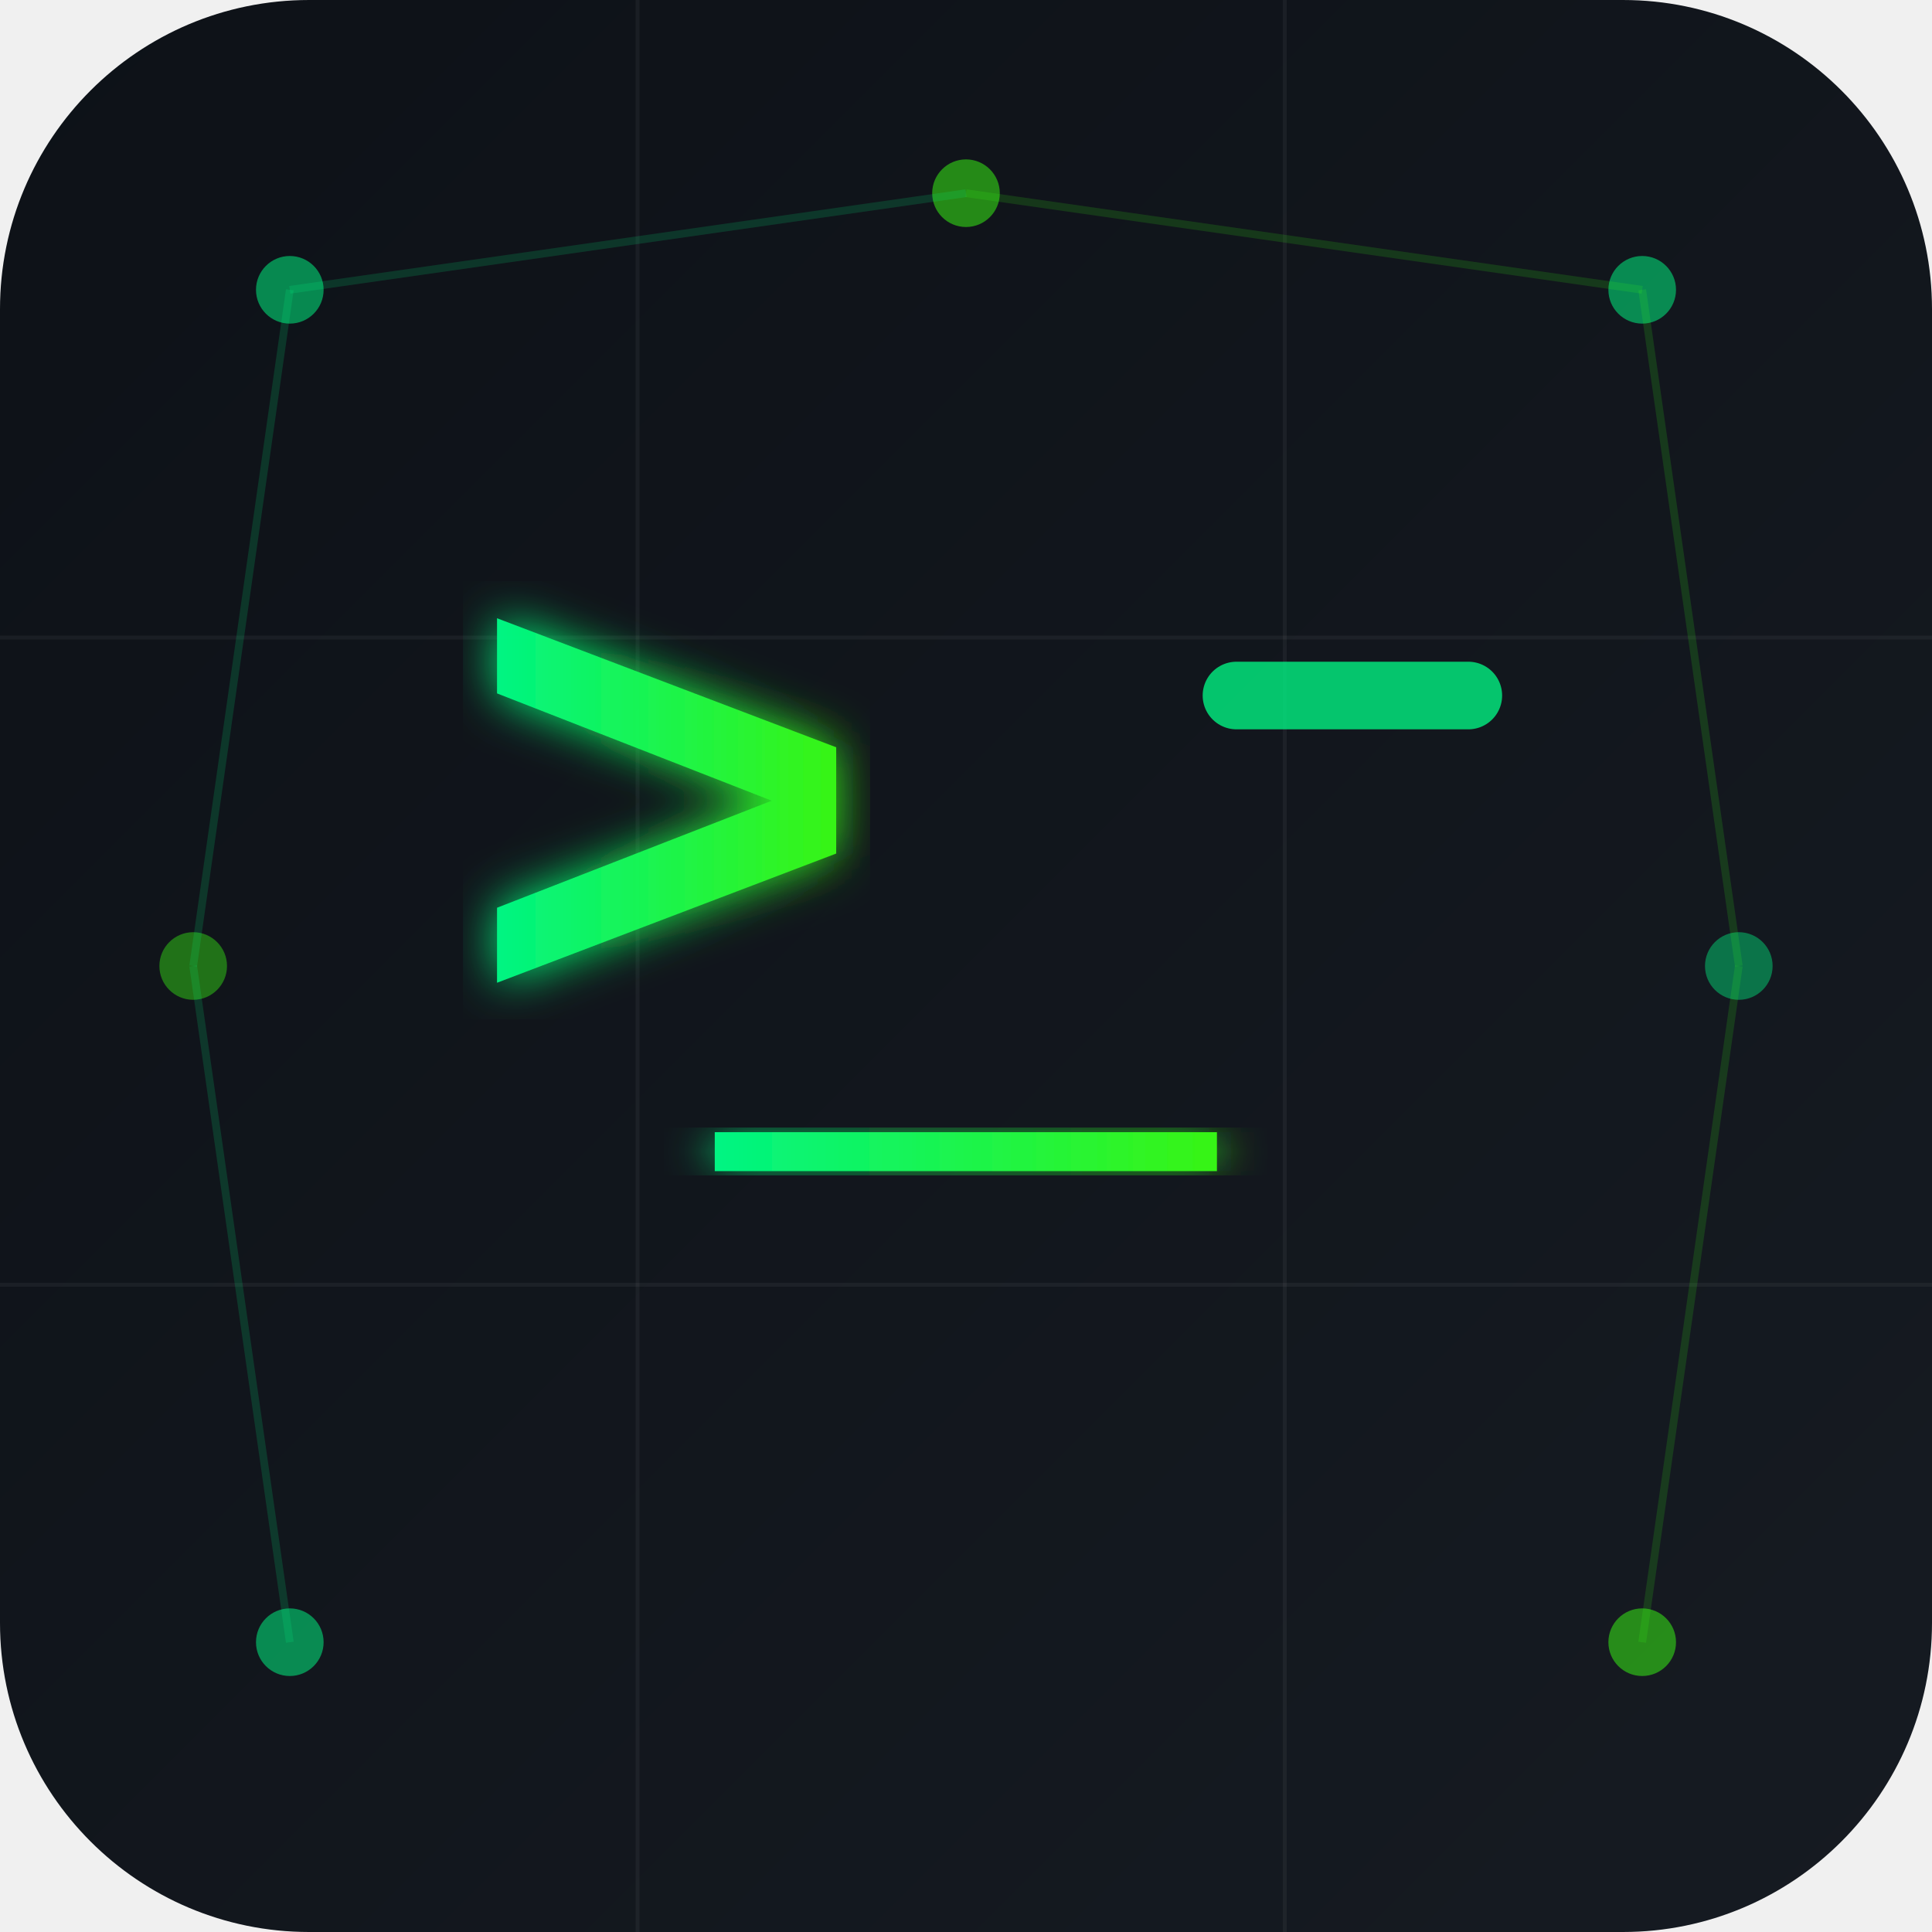
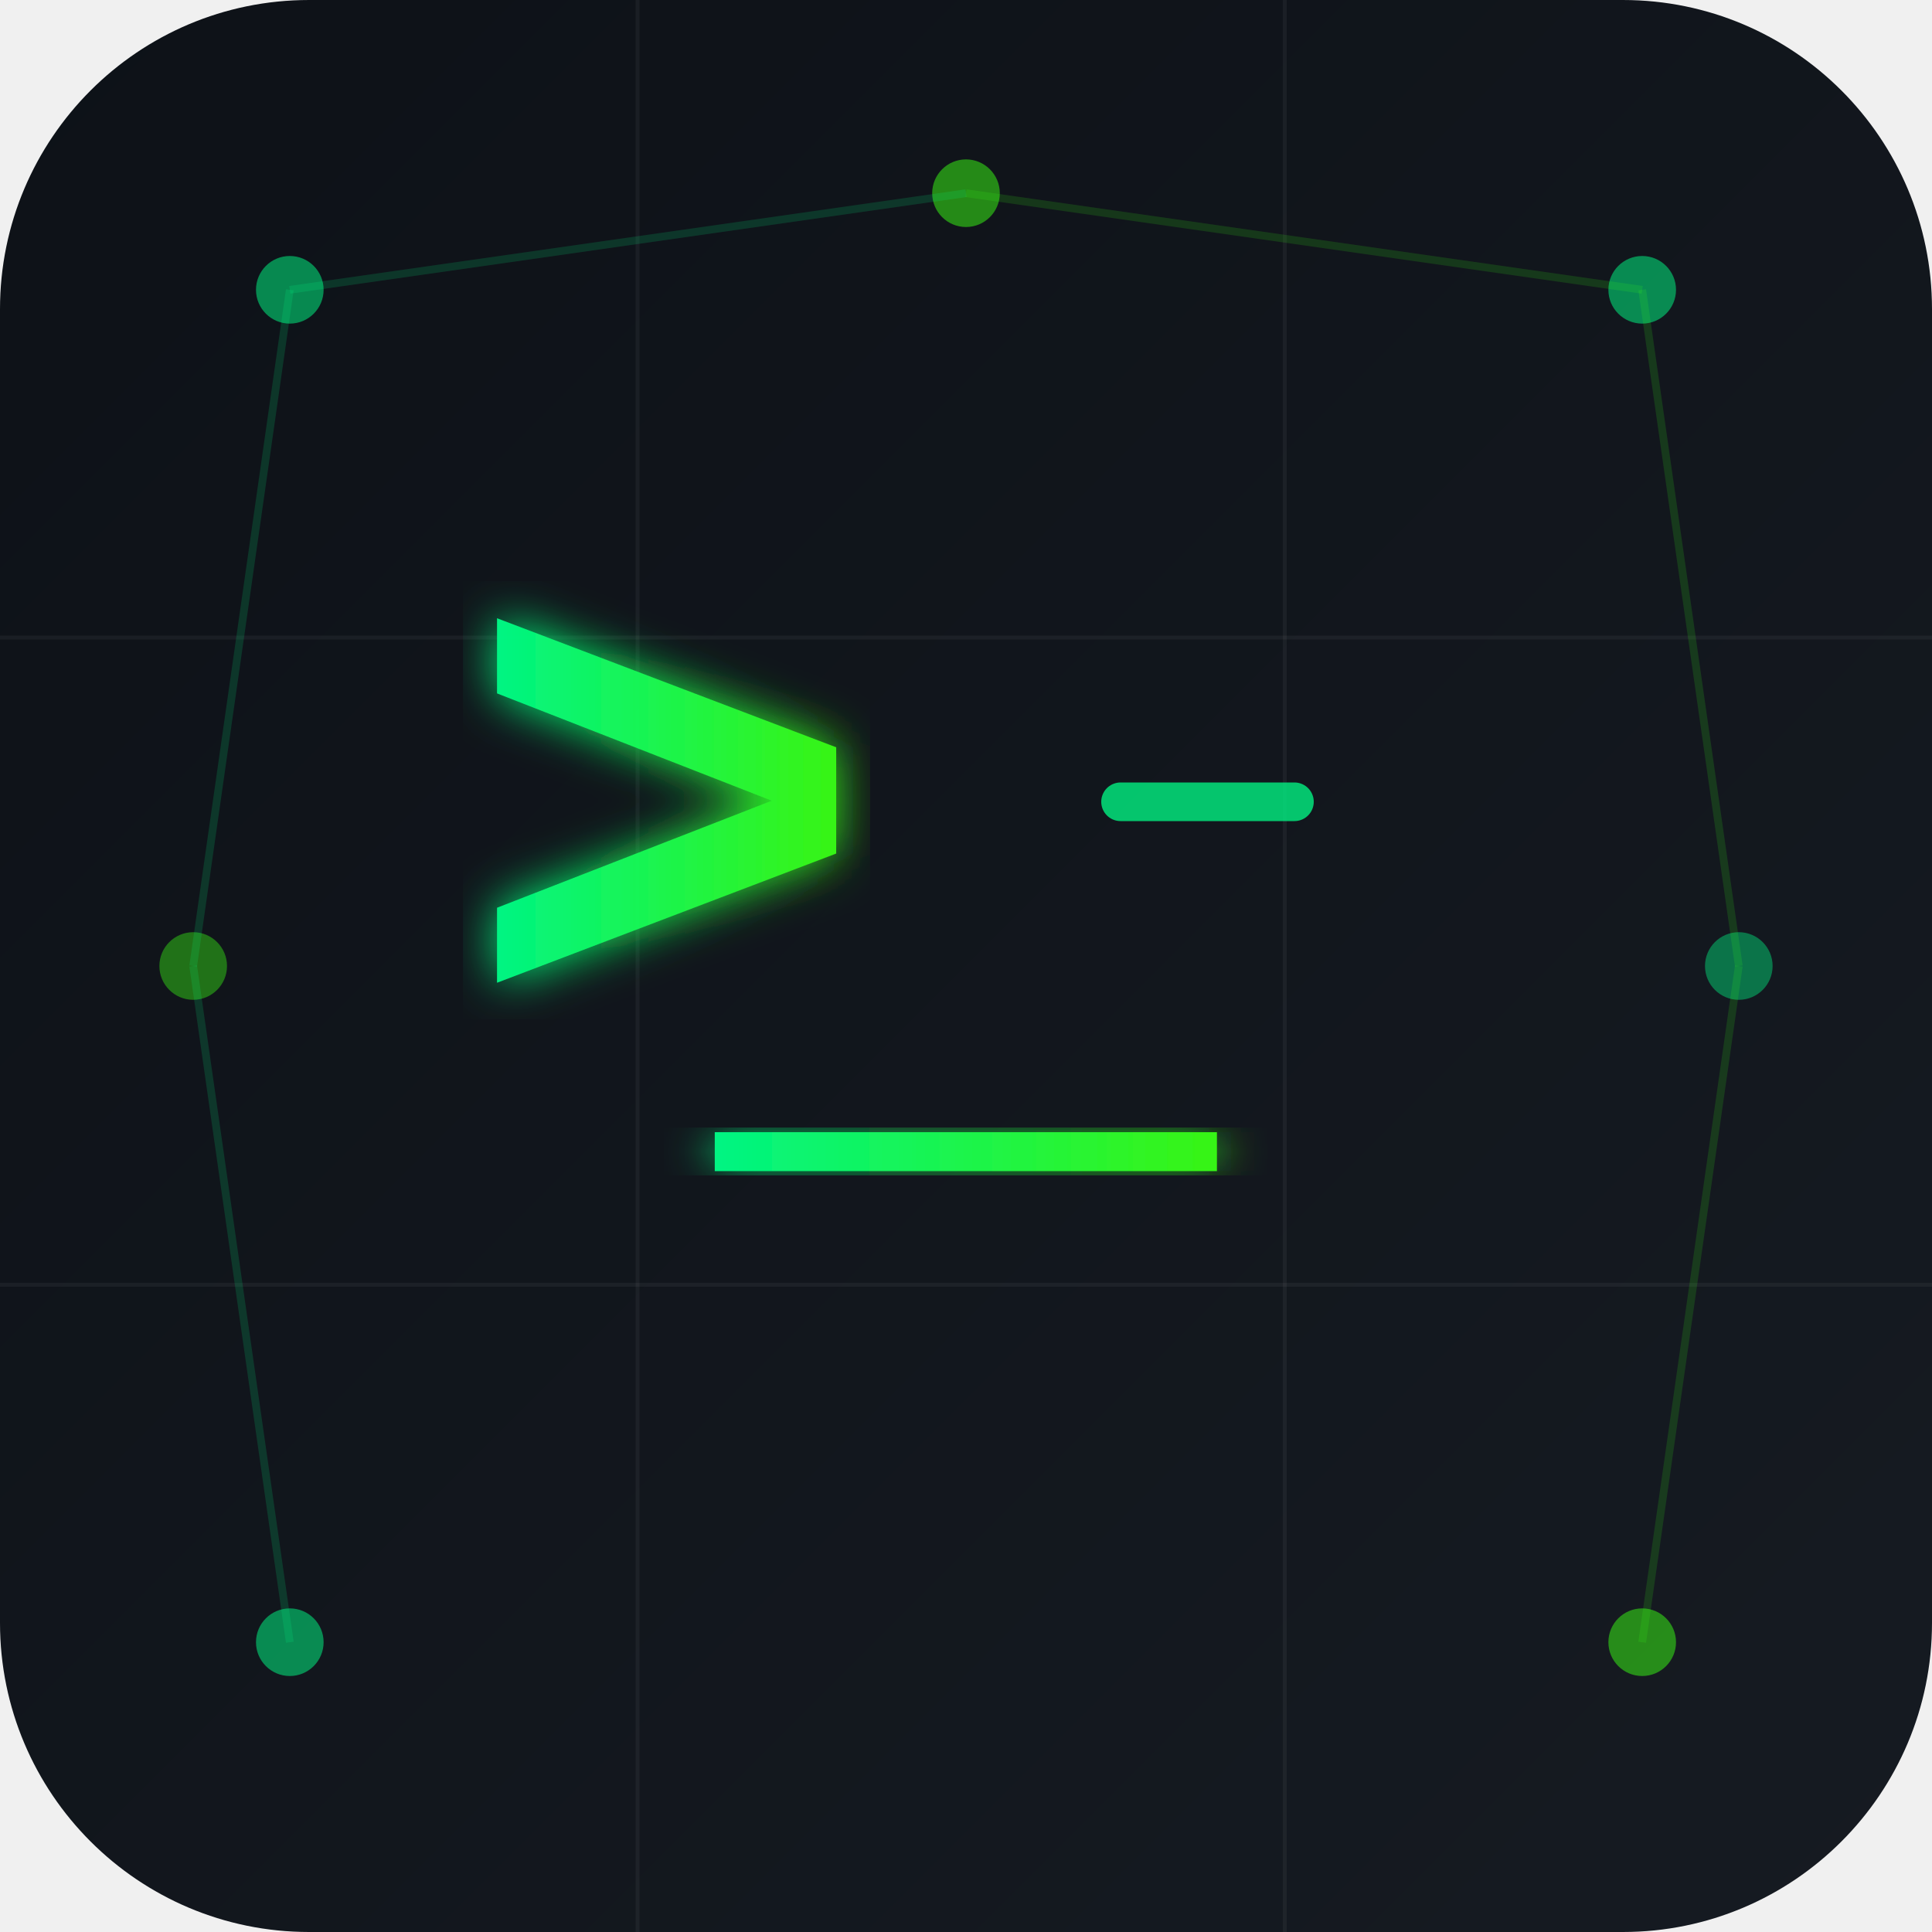
<svg xmlns="http://www.w3.org/2000/svg" viewBox="0 0 200 200" width="200" height="200">
  <defs>
    <linearGradient id="bg" x1="0%" y1="0%" x2="100%" y2="100%">
      <stop offset="0%" style="stop-color:#0d1117" />
      <stop offset="100%" style="stop-color:#161b22" />
    </linearGradient>
    <linearGradient id="prompt" x1="0%" y1="0%" x2="100%" y2="0%">
      <stop offset="0%" style="stop-color:#00ff88" />
      <stop offset="100%" style="stop-color:#39ff14" />
    </linearGradient>
    <filter id="glow">
      <feGaussianBlur stdDeviation="2.5" result="blur" />
      <feMerge>
        <feMergeNode in="blur" />
        <feMergeNode in="SourceGraphic" />
      </feMerge>
    </filter>
  </defs>
  <rect width="200" height="200" rx="32" fill="url(#bg)" />
  <line x1="0" y1="66" x2="200" y2="66" stroke="#ffffff" stroke-width="0.4" opacity="0.05" />
  <line x1="0" y1="133" x2="200" y2="133" stroke="#ffffff" stroke-width="0.4" opacity="0.05" />
  <line x1="66" y1="0" x2="66" y2="200" stroke="#ffffff" stroke-width="0.4" opacity="0.05" />
  <line x1="133" y1="0" x2="133" y2="200" stroke="#ffffff" stroke-width="0.4" opacity="0.05" />
  <circle cx="30" cy="30" r="3.5" fill="#00ff88" opacity="0.5" />
  <circle cx="100" cy="20" r="3.5" fill="#39ff14" opacity="0.5" />
  <circle cx="170" cy="30" r="3.5" fill="#00ff88" opacity="0.5" />
  <circle cx="170" cy="170" r="3.5" fill="#39ff14" opacity="0.5" />
  <circle cx="30" cy="170" r="3.5" fill="#00ff88" opacity="0.5" />
  <circle cx="20" cy="100" r="3.5" fill="#39ff14" opacity="0.4" />
  <circle cx="180" cy="100" r="3.5" fill="#00ff88" opacity="0.4" />
  <line x1="30" y1="30" x2="100" y2="20" stroke="#00ff88" stroke-width="0.8" opacity="0.15" />
  <line x1="100" y1="20" x2="170" y2="30" stroke="#39ff14" stroke-width="0.8" opacity="0.15" />
  <line x1="30" y1="30" x2="20" y2="100" stroke="#00ff88" stroke-width="0.8" opacity="0.15" />
  <line x1="170" y1="30" x2="180" y2="100" stroke="#39ff14" stroke-width="0.8" opacity="0.15" />
  <line x1="20" y1="100" x2="30" y2="170" stroke="#00ff88" stroke-width="0.8" opacity="0.15" />
  <line x1="180" y1="100" x2="170" y2="170" stroke="#39ff14" stroke-width="0.8" opacity="0.15" />
  <text x="100" y="112" text-anchor="middle" font-family="'SF Mono','Fira Code','Courier New',monospace" font-size="86" font-weight="700" fill="url(#prompt)" filter="url(#glow)" opacity="0.95">_</text>
-   <line x1="128" y1="72" x2="152" y2="72" stroke="#00ff88" stroke-width="7" stroke-linecap="round" opacity="0.75" />
+   <line x1="116" y1="83" x2="134" y2="83" stroke="#00ff88" stroke-width="4" stroke-linecap="round" opacity="0.75" />
  <text x="48" y="106" text-anchor="start" font-family="'SF Mono','Fira Code','Courier New',monospace" font-size="70" font-weight="700" fill="url(#prompt)" filter="url(#glow)" opacity="0.95">&gt;</text>
</svg>
